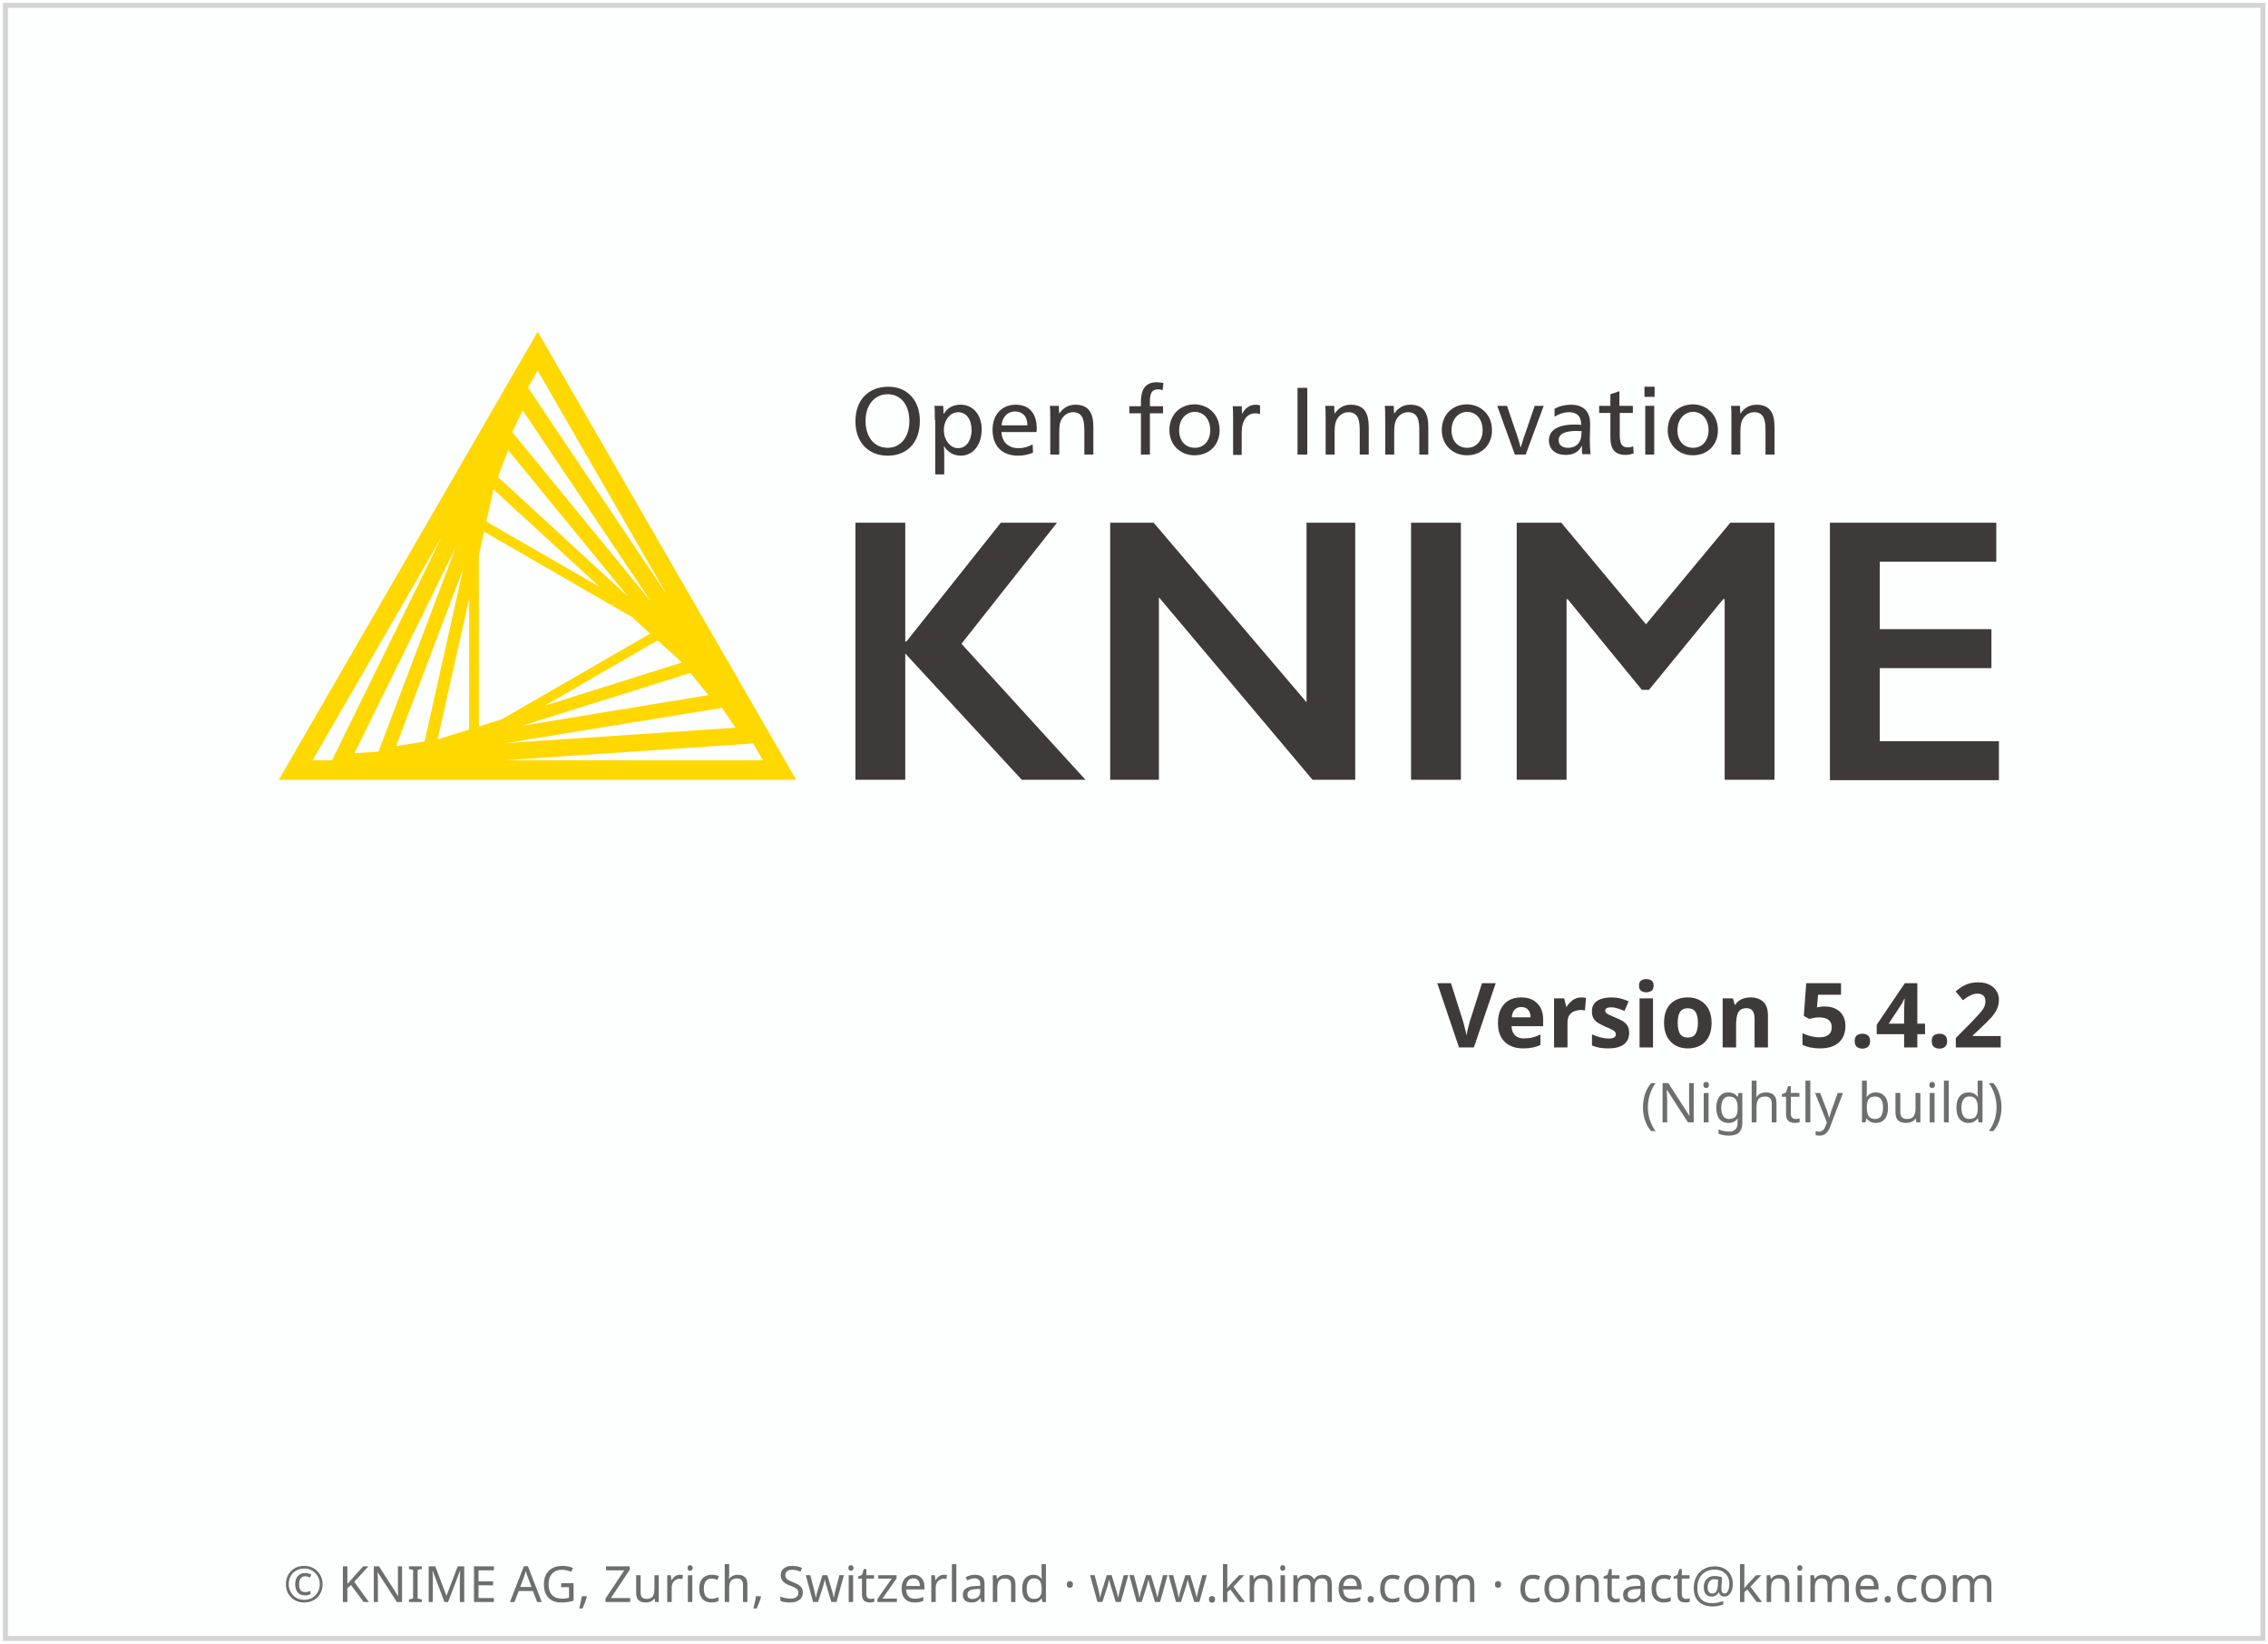
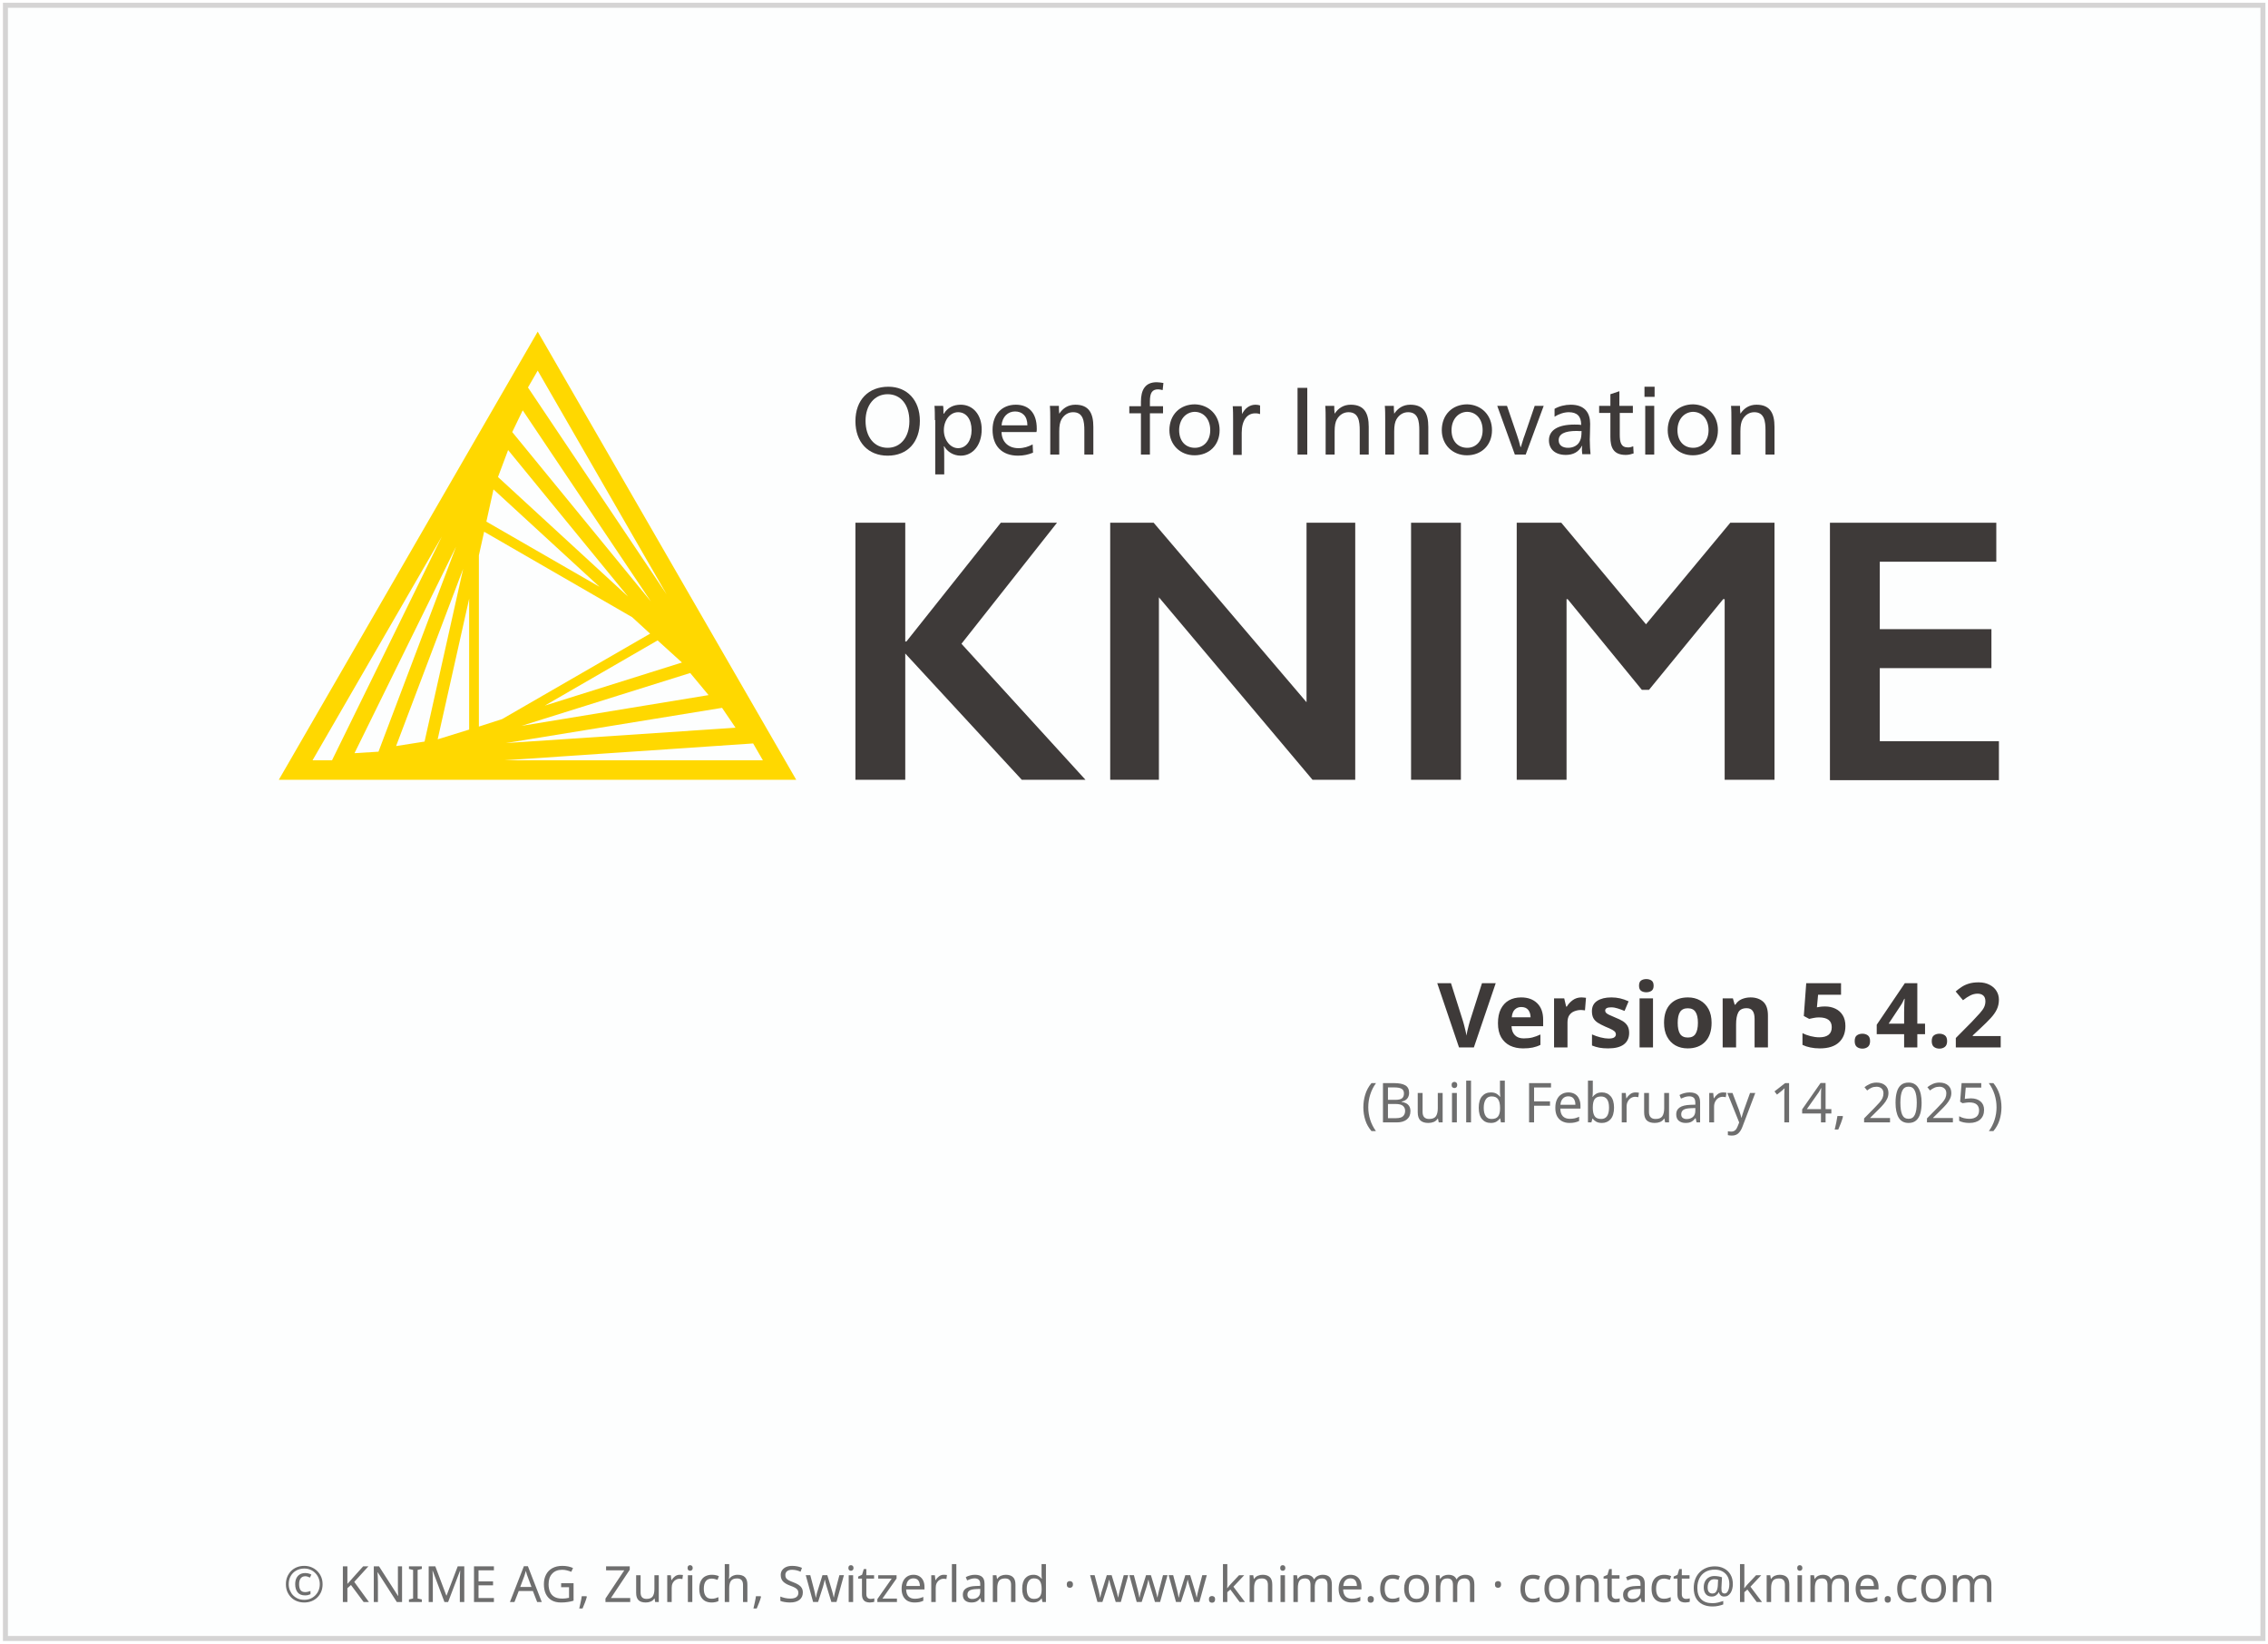
<svg xmlns="http://www.w3.org/2000/svg" height="329" width="454">
  <g transform="translate(1.086609,119.656)">
    <rect height="326.9" style="fill:#FDFEFE;stroke:#D5D4D4;stroke-width:1" width="451.9" x="0" y="-118.6" />
    <text style="text-align:center; font-size:10px;fill:#6E6E6E;font-family:sans-serif;" text-anchor="middle" width="454" x="227" y="201">© KNIME AG, Zurich, Switzerland · www.knime.com · contact@knime.com</text>
    <text id="KNIME-Version" style="font-size:18px;text-align:end;text-anchor:end;fill:#3E3A39;font-family:sans-serif;font-weight:bold" x="400" y="90">
      <tspan style="text-align:end;text-anchor:end">Version 5.4.2</tspan>
    </text>
    <text id="KNIME-Builddate" style="font-size:11px;text-align:end;text-anchor:end;fill:#6E6E6E;font-family:sans-serif" x="400" y="105">
-       <tspan style="text-align:end;text-anchor:end">(Nightly build)</tspan>
+       <tspan style="text-align:end;text-anchor:end">(Build February 14, 2025)</tspan>
    </text>
    <g transform="matrix(0.75,0,0,0.75,38,-70)">
      <path class="yellow" d="m 91.4,22.3 -69.1,119.6 138.1,0 -69,-119.6 z m -15.7,105.4 0,-45.7 1.4,-6.3 39.5,22.8 4.8,4.4 -39.5,22.8 -6.2,2 z m 2,-54.7 1.9,-8.6 28.3,26 L 77.7,73 Z m -4.6,55.5 -8.4,2.6 8.4,-37.5 0,34.9 z m 50.3,-23.8 6.5,5.9 -36.6,11.5 30.1,-17.4 z M 80.8,61.1 83.5,53.9 115.5,93 80.8,61.1 Z m -19.6,70.6 -7.6,1.2 17.9,-47.3 -10.3,46.1 z m 70.9,-18.3 4.9,5.9 -49.9,8.2 45,-14.1 z m -47.5,-64.3 2.8,-5.8 34.2,51 -37,-45.2 z m -35.7,85.3 -6.4,0.4 27.1,-55.1 -20.7,54.7 z m 91.7,-11.7 3.6,5.3 -61.3,4.1 57.7,-9.4 z m -14.8,-30.3 -37,-55.2 2.6,-4.5 34.4,59.7 z M 65.8,77 36.5,136.7 31.3,136.7 65.8,77 Z m 16.7,59.7 66.4,-4.5 2.6,4.5 -69,0 z" />
      <g class="masala">
        <g>
          <path d="m 193.4,46.1 c 0,5.7 -3.3,9.3 -8.6,9.3 -5.2,0 -8.6,-3.6 -8.6,-9.2 0,-5.7 3.5,-9.2 8.8,-9.2 5,0 8.4,3.6 8.4,9.1 z m -14.5,0 c 0,4.3 2.3,7.2 5.9,7.2 3.5,0 5.8,-2.9 5.8,-7.1 0,-4.4 -2.3,-7.2 -5.8,-7.2 -3.5,0 -5.9,2.9 -5.9,7.1 z" />
          <path d="m 197.4,45.9 c 0,-1.4 0,-2.8 -0.1,-3.8 l 2.3,0 c 0.1,0.5 0.1,1.4 0.1,2.1 l 0.1,0 c 1,-1.6 2.5,-2.4 4.5,-2.4 3.3,0 5.6,2.7 5.6,6.6 0,4.1 -2.3,7 -5.6,7 -2,0 -3.6,-1.1 -4.4,-2.5 l -0.1,0 c 0.1,0.5 0.1,2.4 0.1,3.2 l 0,4.3 -2.4,0 0,-14.5 z m 2.4,2.7 c 0,2.6 1.7,4.8 3.8,4.8 2.2,0 3.6,-2.1 3.6,-4.8 0,-2.9 -1.4,-4.8 -3.6,-4.8 -2.1,0 -3.8,2.1 -3.8,4.8 z" />
          <path d="m 215.2,49.2 c 0.1,2.6 1.9,4.2 4.5,4.2 1.5,0 2.6,-0.4 3.8,-1 l 0.1,2.2 c -1.2,0.5 -2.5,0.8 -4,0.8 -4.3,0 -6.8,-2.6 -6.8,-6.9 0,-4.1 2.5,-6.7 6.2,-6.7 3.4,0 5.6,2.1 5.6,6.4 0,0.3 0,0.7 -0.1,0.9 l -9.3,0 z m 6.9,-1.9 c 0,-2.5 -1.4,-3.7 -3.3,-3.7 -1.9,0 -3.4,1.4 -3.6,3.7 l 6.9,0 z" />
          <path d="m 230.6,44.2 c 1,-1.5 2.4,-2.4 4.3,-2.4 3.7,0 4.8,2.4 4.8,5.9 l 0,7.4 -2.4,0 0,-6.4 c 0,-2.5 -0.3,-4.9 -3,-4.9 -1.3,0 -2.4,0.7 -3.1,1.9 -0.4,0.7 -0.6,1.7 -0.6,3.2 l 0,6.2 -2.4,0 0,-9.2 c 0,-1.4 0,-2.8 -0.1,-3.8 l 2.4,0 c 0,0.5 0,1.4 0.1,2.1 l 0,0 z" />
          <path d="m 258.2,37.9 c -0.4,-0.1 -0.9,-0.2 -1.2,-0.2 -1.6,0 -2.2,0.9 -2.2,3.2 l 0,1.3 3.5,0 0,1.9 -3.5,0 0,11 -2.4,0 0,-11 -3.1,0 0,-1.9 3.1,0 0,-1.2 c 0,-3.1 1.1,-5.2 4.2,-5.2 0.6,0 1.1,0.1 1.8,0.2 l -0.2,1.9 z" />
          <path d="m 273.4,48.6 c 0,4 -2.8,6.7 -6.7,6.7 -3.8,0 -6.7,-2.8 -6.7,-6.7 0,-4.1 2.8,-6.9 6.8,-6.9 3.8,0.1 6.6,2.9 6.6,6.9 z m -10.8,0 c 0,2.9 1.7,4.7 4.2,4.7 2.4,0 4.1,-1.9 4.1,-4.7 0,-2.9 -1.7,-4.9 -4.2,-4.9 -2.4,0.1 -4.1,2.1 -4.1,4.9 z" />
          <path d="m 279.4,44.3 c 0.7,-1.5 2,-2.5 3.6,-2.5 0.5,0 0.9,0.1 1.2,0.2 l 0,2.3 c -0.3,-0.1 -0.7,-0.2 -1.3,-0.2 -2.2,0 -3.6,1.9 -3.6,5.2 l 0,5.9 -2.3,0 0,-9.2 c 0,-1.4 0,-2.8 -0.1,-3.8 l 2.4,0 c 0,0.5 0.1,1.4 0.1,2.1 l 0,0 z" />
          <path d="m 296.8,55.1 -2.6,0 0,-17.8 2.6,0 0,17.8 z" />
          <path d="m 304.1,44.2 c 1,-1.5 2.4,-2.4 4.3,-2.4 3.7,0 4.8,2.4 4.8,5.9 l 0,7.4 -2.4,0 0,-6.4 c 0,-2.5 -0.3,-4.9 -3,-4.9 -1.3,0 -2.4,0.7 -3.1,1.9 -0.4,0.7 -0.6,1.7 -0.6,3.2 l 0,6.2 -2.4,0 0,-9.2 c 0,-1.4 0,-2.8 -0.1,-3.8 l 2.4,0 c 0,0.5 0,1.4 0.1,2.1 l 0,0 z" />
          <path d="m 320,44.2 c 1,-1.5 2.4,-2.4 4.3,-2.4 3.7,0 4.8,2.4 4.8,5.9 l 0,7.4 -2.4,0 0,-6.4 c 0,-2.5 -0.3,-4.9 -3,-4.9 -1.3,0 -2.4,0.7 -3.1,1.9 -0.4,0.7 -0.6,1.7 -0.6,3.2 l 0,6.2 -2.4,0 0,-9.2 c 0,-1.4 0,-2.8 -0.1,-3.8 l 2.4,0 c 0,0.5 0,1.4 0.1,2.1 l 0,0 z" />
          <path d="m 346.1,48.6 c 0,4 -2.8,6.7 -6.7,6.7 -3.8,0 -6.7,-2.8 -6.7,-6.7 0,-4.1 2.8,-6.9 6.8,-6.9 3.8,0.1 6.6,2.9 6.6,6.9 z m -10.8,0 c 0,2.9 1.7,4.7 4.2,4.7 2.4,0 4.1,-1.9 4.1,-4.7 0,-2.9 -1.7,-4.9 -4.2,-4.9 -2.4,0.1 -4.1,2.1 -4.1,4.9 z" />
          <path d="m 352.8,50 c 0.3,0.8 0.7,2.2 0.9,3.1 l 0.1,0 c 0.3,-0.9 0.7,-2.4 1,-3.1 l 2.7,-7.9 2.4,0 -4.8,13 -2.9,0 -4.7,-13 2.6,0 2.7,7.9 z" />
          <path d="m 362.8,42.9 c 1.2,-0.7 2.8,-1.1 4.3,-1.1 3.8,0 5.2,2.2 5.2,5.1 0,1.7 -0.1,3.7 -0.1,4.2 0,1.4 0.1,3 0.2,3.9 l -2.2,0 c 0,-0.2 -0.1,-0.7 -0.1,-1.1 0,-0.3 0,-0.8 0.1,-1.1 l -0.1,0 c -0.9,1.6 -2.3,2.4 -4.3,2.4 -2.8,0 -4.5,-1.5 -4.5,-3.9 0,-2.7 2.4,-4.2 6.8,-4.2 0.5,0 1.3,0 1.8,0.1 l 0,-0.1 c 0,-2.2 -1.1,-3.3 -3.3,-3.3 -1.3,0 -2.7,0.5 -3.8,1.2 l 0,-2.1 z m 5.9,5.9 c -3.2,0 -4.8,0.8 -4.8,2.5 0,1.3 1,2 2.5,2 1.5,0 2.7,-0.7 3.2,-1.9 0.3,-0.6 0.4,-1.4 0.4,-2.6 -0.2,0.1 -0.7,0 -1.3,0 z" />
          <path d="m 380.2,42.1 3.5,0 0,1.9 -3.5,0 0,5.7 c 0,2.1 0.3,3.5 2.2,3.5 0.5,0 0.9,-0.1 1.4,-0.3 l 0.1,1.9 c -0.6,0.2 -1.3,0.4 -2.1,0.4 -3.3,0 -4.1,-2 -4.1,-4.8 l 0,-6.4 -3,0 0,-1.9 3,0 0,-3.1 2.4,-0.8 0,3.9 z" />
          <path d="m 389.5,39.7 -2.7,0 0,-2.7 2.7,0 0,2.7 z m -0.1,15.4 -2.4,0 0,-13 2.4,0 0,13 z" />
          <path d="m 406.4,48.6 c 0,4 -2.8,6.7 -6.7,6.7 -3.8,0 -6.7,-2.8 -6.7,-6.7 0,-4.1 2.8,-6.9 6.8,-6.9 3.8,0.1 6.6,2.9 6.6,6.9 z m -10.8,0 c 0,2.9 1.7,4.7 4.2,4.7 2.4,0 4.1,-1.9 4.1,-4.7 0,-2.9 -1.7,-4.9 -4.2,-4.9 -2.4,0.1 -4.1,2.1 -4.1,4.9 z" />
          <path d="m 412.4,44.2 c 1,-1.5 2.4,-2.4 4.3,-2.4 3.7,0 4.8,2.4 4.8,5.9 l 0,7.4 -2.4,0 0,-6.4 c 0,-2.5 -0.3,-4.9 -3,-4.9 -1.3,0 -2.4,0.7 -3.1,1.9 -0.4,0.7 -0.6,1.7 -0.6,3.2 l 0,6.2 -2.4,0 0,-9.2 c 0,-1.4 0,-2.8 -0.1,-3.8 l 2.4,0 c 0,0.5 0,1.4 0.1,2.1 l 0,0 z" />
        </g>
        <g>
          <path d="m 189.5,73.3 0,31.7 0.3,0 25.2,-31.7 15,0 -25.5,32.3 33.1,36.3 -17,0 -31.1,-33.7 0,33.7 -13.3,0 0,-68.6 13.3,0 z" />
          <path d="m 255.8,73.3 40.8,47.9 0,-47.9 13,0 0,68.6 -11.4,0 -41,-48.7 0,48.7 -13,0 0,-68.6 11.6,0 z" />
          <path d="m 337.8,73.3 0,68.6 -13.3,0 0,-68.6 13.3,0 z" />
          <path d="m 364.6,73.3 22.6,27.1 22.5,-27.1 11.8,0 0,68.6 -13.3,0 0,-48.2 -0.4,0 -19.8,24.2 -1.9,0 -19.8,-24.2 -0.3,0 0,48.2 -13.3,0 0,-68.6 11.9,0 z" />
          <path d="m 480.7,73.3 0,10.4 -31.1,0 0,18 29.8,0 0,10.4 -29.8,0 0,19.5 31.8,0 0,10.4 -45.1,0 0,-68.7 44.4,0 z" />
        </g>
      </g>
    </g>
  </g>
  <style type="text/css">
	.yellow {
		fill:#FFD800;
	}
	.masala {
		fill:#3E3A39;
	}
</style>
</svg>
